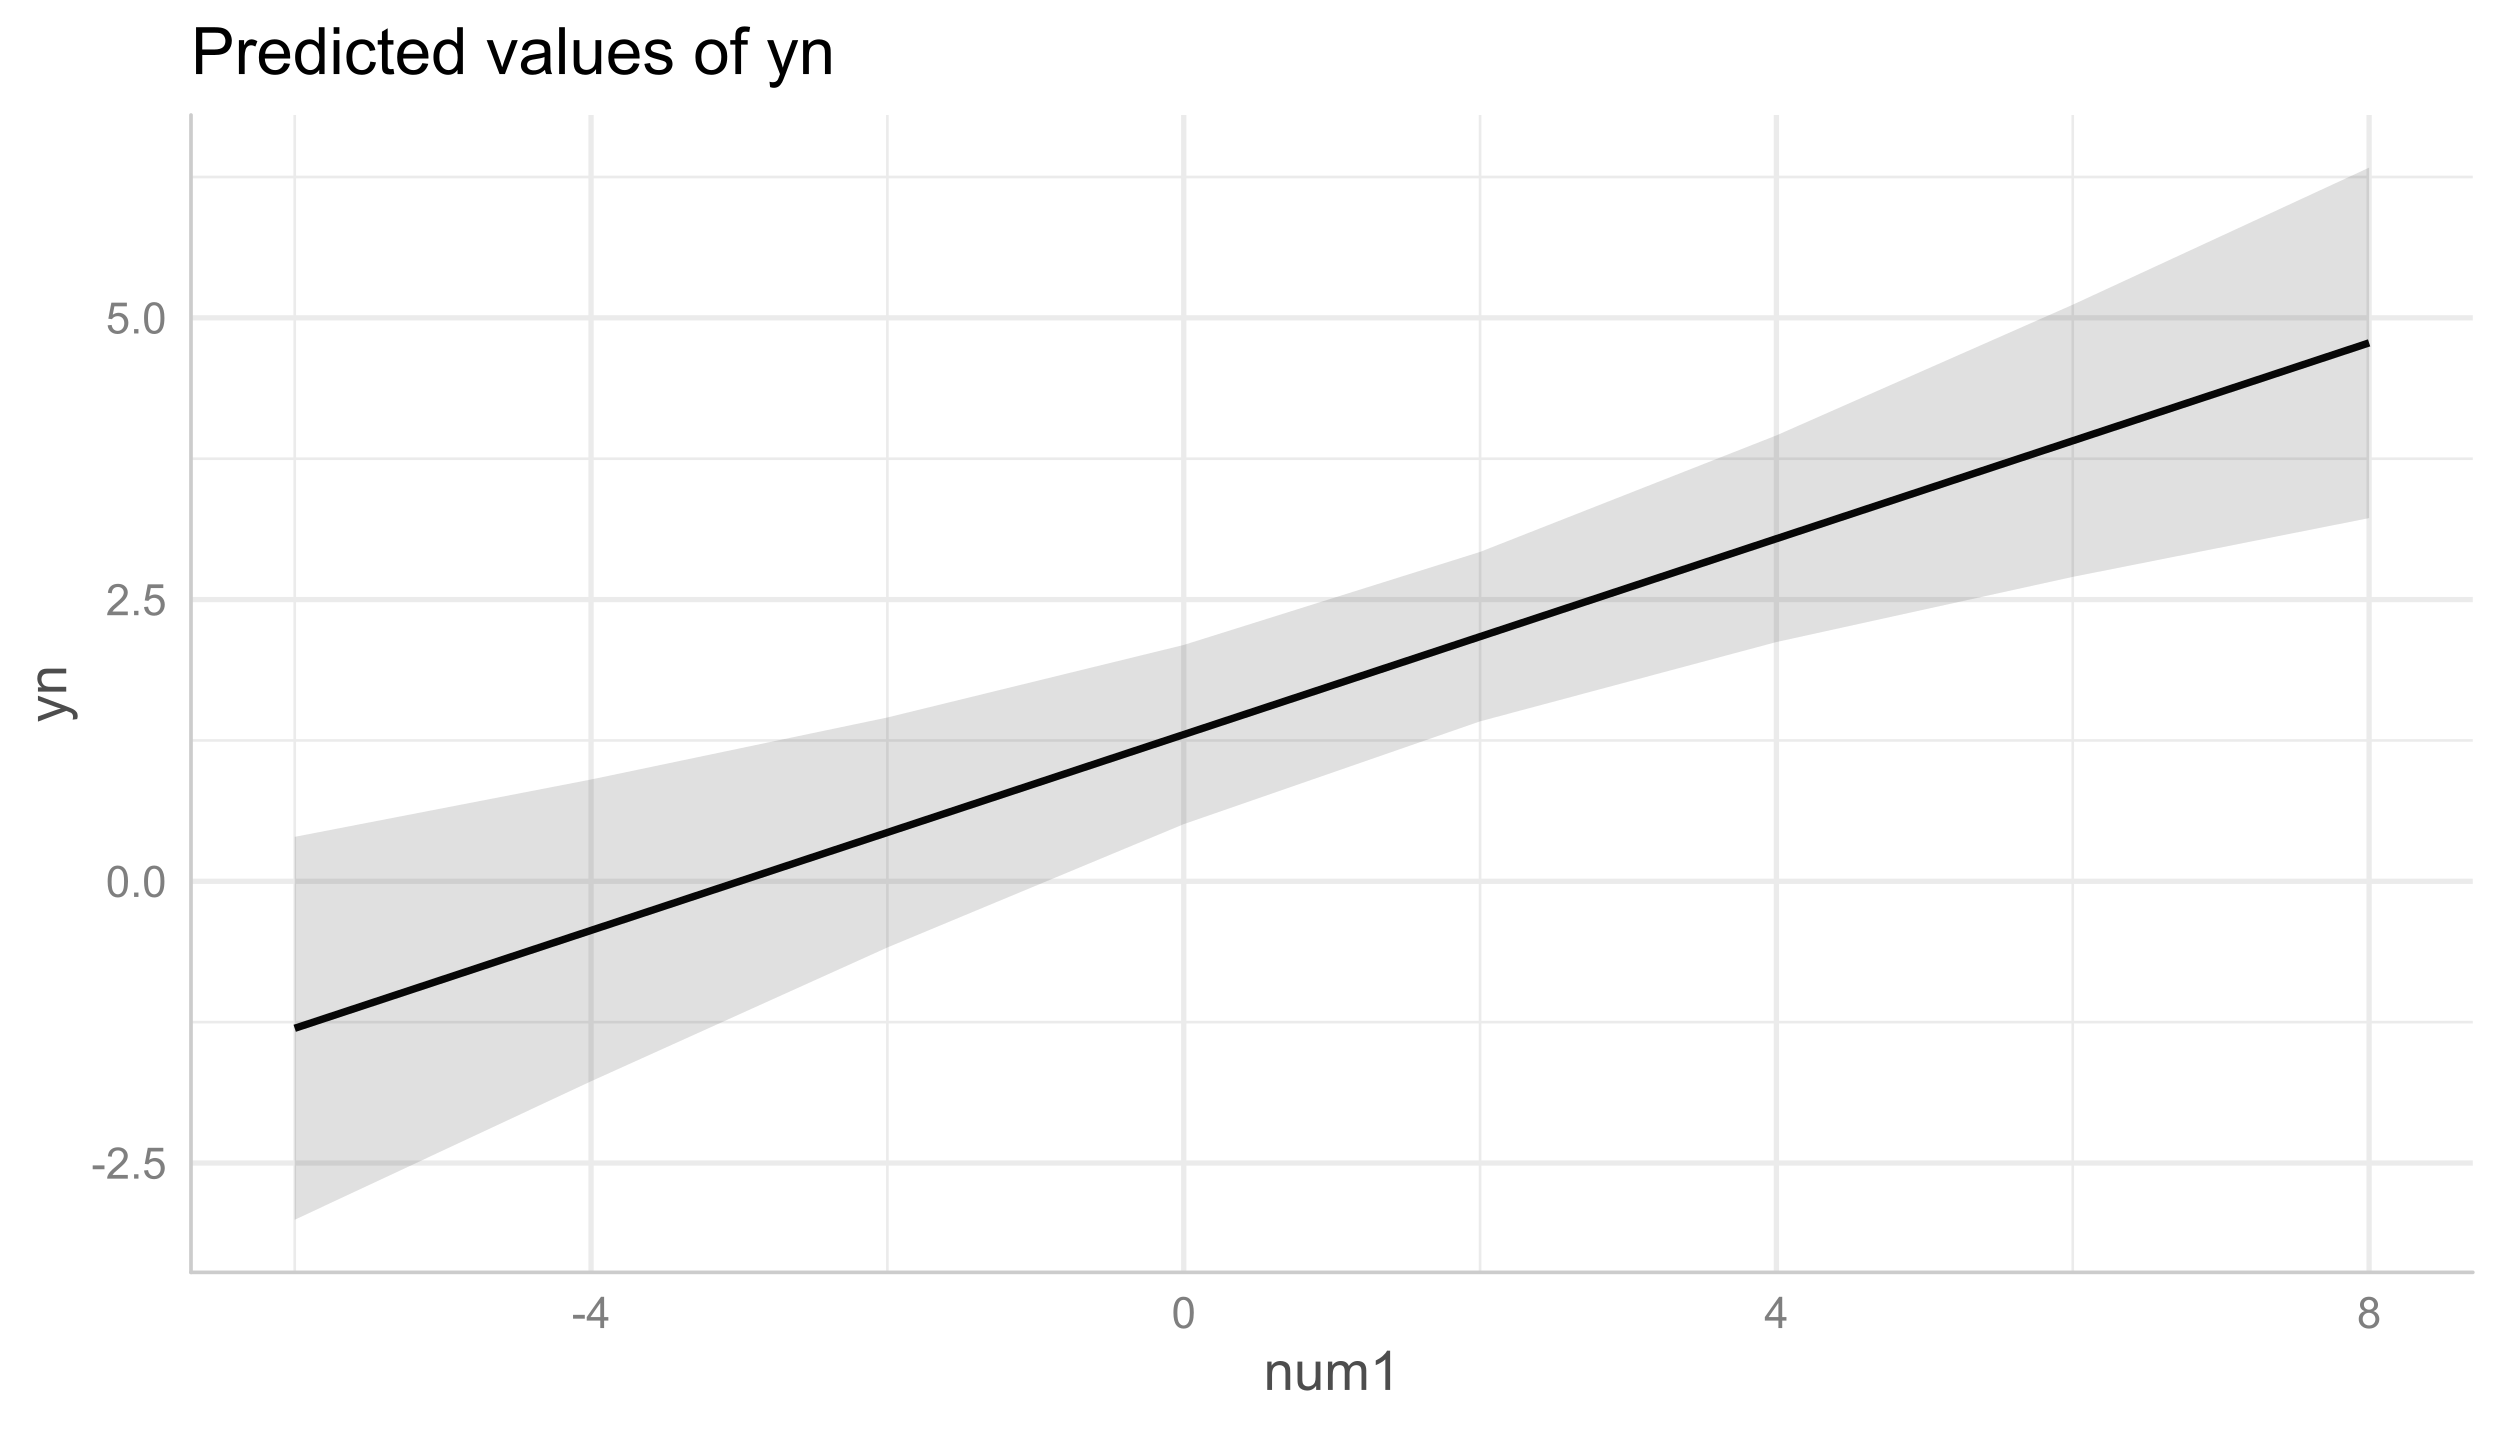
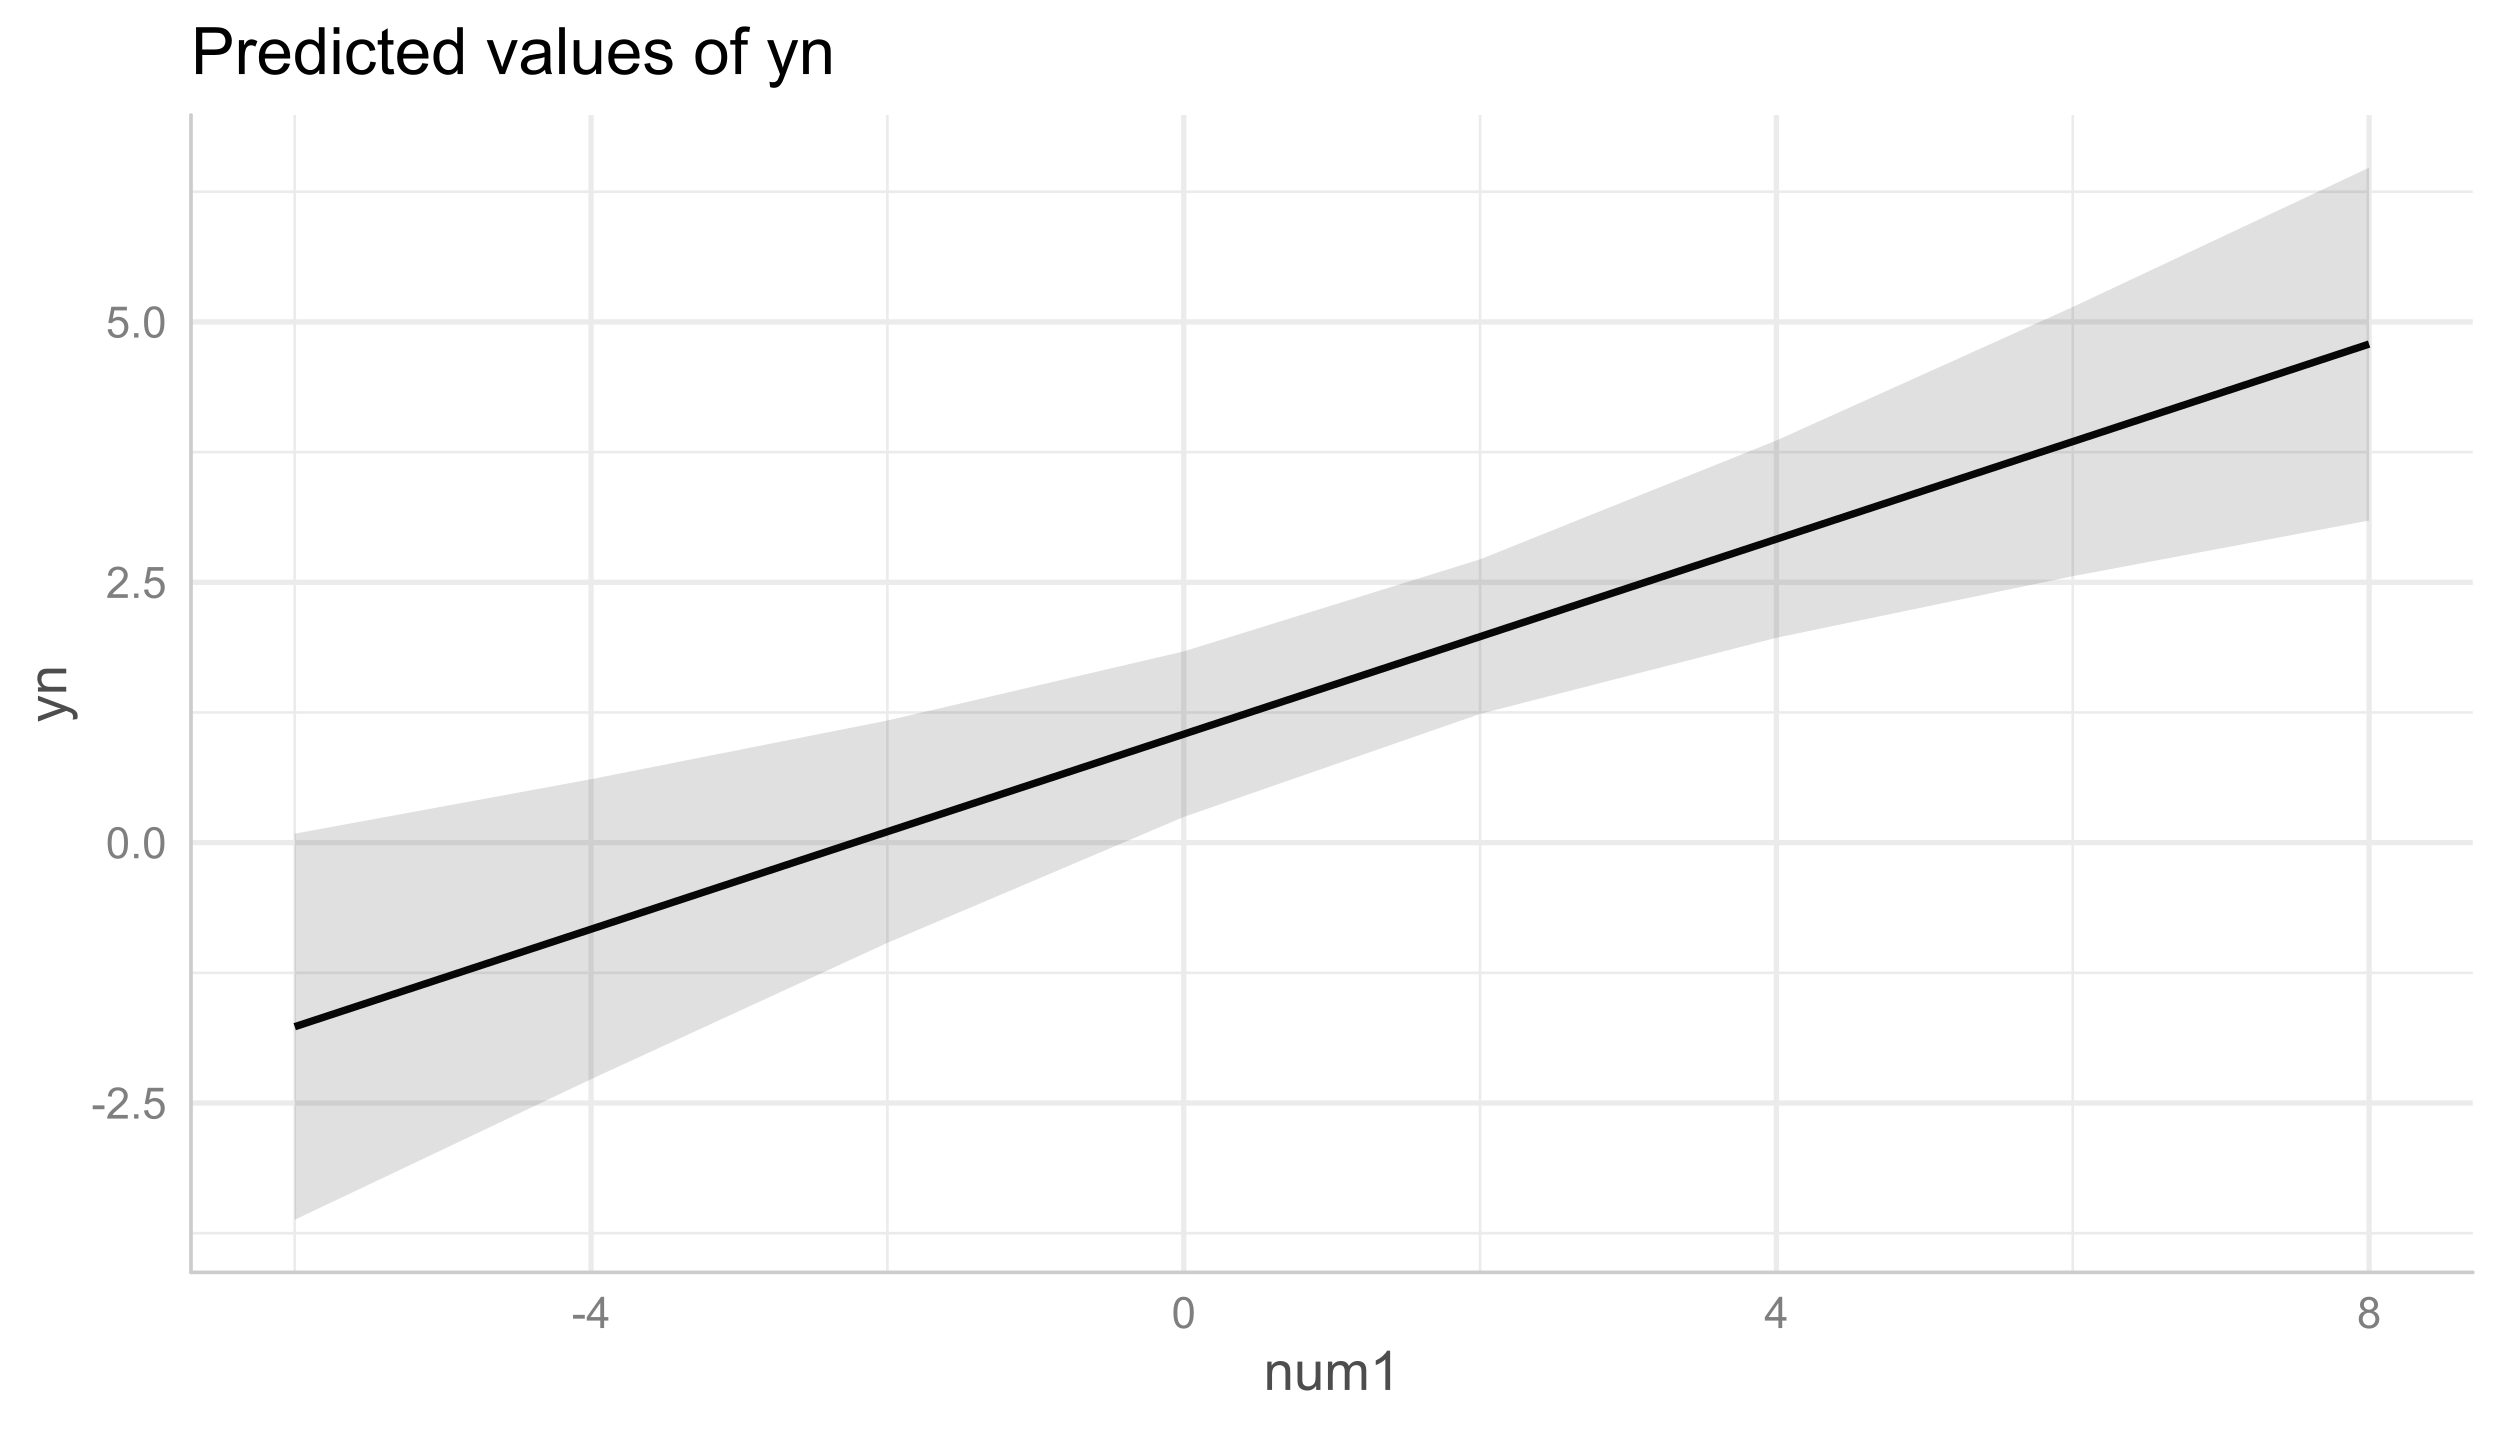
<svg xmlns="http://www.w3.org/2000/svg" xmlns:xlink="http://www.w3.org/1999/xlink" width="504pt" height="288pt" viewBox="0 0 504 288" version="1.1">
  <defs>
    <g>
      <symbol overflow="visible" id="glyph0-0">
        <path style="stroke:none;" d="M 1.102 0 L 1.102 -5.5 L 5.5 -5.5 L 5.5 0 Z M 1.238 -0.137 L 5.363 -0.137 L 5.363 -5.363 L 1.238 -5.363 Z M 1.238 -0.137 " />
      </symbol>
      <symbol overflow="visible" id="glyph0-1">
        <path style="stroke:none;" d="M 0.281 -1.891 L 0.281 -2.668 L 2.656 -2.668 L 2.656 -1.891 Z M 0.281 -1.891 " />
      </symbol>
      <symbol overflow="visible" id="glyph0-2">
        <path style="stroke:none;" d="M 4.43 -0.742 L 4.43 0 L 0.266 0 C 0.258 -0.188 0.289 -0.367 0.355 -0.539 C 0.461 -0.82 0.629 -1.098 0.863 -1.375 C 1.094 -1.648 1.434 -1.965 1.879 -2.328 C 2.562 -2.887 3.023 -3.332 3.266 -3.664 C 3.5 -3.988 3.621 -4.301 3.625 -4.594 C 3.621 -4.898 3.512 -5.156 3.297 -5.367 C 3.074 -5.578 2.789 -5.684 2.441 -5.684 C 2.066 -5.684 1.77 -5.57 1.547 -5.348 C 1.32 -5.125 1.207 -4.816 1.207 -4.422 L 0.414 -4.504 C 0.465 -5.094 0.668 -5.543 1.027 -5.855 C 1.379 -6.164 1.855 -6.32 2.457 -6.324 C 3.059 -6.32 3.539 -6.152 3.891 -5.82 C 4.242 -5.484 4.418 -5.07 4.422 -4.578 C 4.418 -4.32 4.367 -4.074 4.266 -3.832 C 4.164 -3.59 3.992 -3.332 3.754 -3.062 C 3.512 -2.793 3.113 -2.426 2.562 -1.957 C 2.094 -1.566 1.797 -1.301 1.664 -1.16 C 1.531 -1.02 1.422 -0.879 1.34 -0.742 Z M 4.43 -0.742 " />
      </symbol>
      <symbol overflow="visible" id="glyph0-3">
        <path style="stroke:none;" d="M 0.801 0 L 0.801 -0.883 L 1.68 -0.883 L 1.68 0 Z M 0.801 0 " />
      </symbol>
      <symbol overflow="visible" id="glyph0-4">
        <path style="stroke:none;" d="M 0.367 -1.648 L 1.176 -1.719 C 1.234 -1.32 1.375 -1.023 1.594 -0.824 C 1.812 -0.625 2.078 -0.527 2.391 -0.527 C 2.762 -0.527 3.074 -0.668 3.336 -0.949 C 3.59 -1.23 3.719 -1.602 3.723 -2.066 C 3.719 -2.504 3.594 -2.852 3.348 -3.109 C 3.098 -3.363 2.773 -3.492 2.375 -3.492 C 2.125 -3.492 1.902 -3.434 1.703 -3.32 C 1.5 -3.207 1.344 -3.062 1.23 -2.883 L 0.504 -2.977 L 1.113 -6.215 L 4.246 -6.215 L 4.246 -5.473 L 1.73 -5.473 L 1.391 -3.781 C 1.766 -4.039 2.164 -4.172 2.582 -4.176 C 3.129 -4.172 3.594 -3.98 3.973 -3.605 C 4.352 -3.223 4.539 -2.734 4.543 -2.137 C 4.539 -1.562 4.375 -1.07 4.043 -0.656 C 3.637 -0.148 3.086 0.105 2.391 0.109 C 1.816 0.105 1.348 -0.051 0.984 -0.371 C 0.621 -0.691 0.414 -1.117 0.367 -1.648 Z M 0.367 -1.648 " />
      </symbol>
      <symbol overflow="visible" id="glyph0-5">
        <path style="stroke:none;" d="M 0.367 -3.105 C 0.363 -3.848 0.438 -4.445 0.594 -4.902 C 0.742 -5.355 0.973 -5.707 1.277 -5.953 C 1.578 -6.199 1.957 -6.32 2.418 -6.324 C 2.754 -6.32 3.051 -6.254 3.309 -6.121 C 3.562 -5.984 3.773 -5.789 3.938 -5.531 C 4.102 -5.273 4.23 -4.961 4.328 -4.594 C 4.422 -4.227 4.469 -3.73 4.473 -3.105 C 4.469 -2.367 4.395 -1.77 4.242 -1.316 C 4.09 -0.859 3.863 -0.508 3.562 -0.262 C 3.258 -0.016 2.875 0.105 2.418 0.109 C 1.809 0.105 1.332 -0.109 0.988 -0.547 C 0.57 -1.066 0.363 -1.922 0.367 -3.105 Z M 1.16 -3.105 C 1.16 -2.07 1.281 -1.379 1.523 -1.039 C 1.766 -0.695 2.062 -0.527 2.418 -0.527 C 2.773 -0.527 3.074 -0.699 3.316 -1.043 C 3.559 -1.387 3.68 -2.074 3.68 -3.105 C 3.68 -4.145 3.559 -4.832 3.316 -5.172 C 3.074 -5.512 2.77 -5.684 2.41 -5.684 C 2.051 -5.684 1.77 -5.531 1.559 -5.234 C 1.293 -4.844 1.16 -4.137 1.16 -3.105 Z M 1.16 -3.105 " />
      </symbol>
      <symbol overflow="visible" id="glyph0-6">
        <path style="stroke:none;" d="M 2.844 0 L 2.844 -1.508 L 0.113 -1.508 L 0.113 -2.219 L 2.988 -6.301 L 3.617 -6.301 L 3.617 -2.219 L 4.469 -2.219 L 4.469 -1.508 L 3.617 -1.508 L 3.617 0 Z M 2.844 -2.219 L 2.844 -5.059 L 0.871 -2.219 Z M 2.844 -2.219 " />
      </symbol>
      <symbol overflow="visible" id="glyph0-7">
        <path style="stroke:none;" d="M 1.555 -3.418 C 1.23 -3.531 0.992 -3.699 0.84 -3.918 C 0.684 -4.133 0.609 -4.395 0.609 -4.699 C 0.609 -5.156 0.773 -5.539 1.102 -5.855 C 1.43 -6.164 1.867 -6.32 2.418 -6.324 C 2.969 -6.32 3.41 -6.16 3.746 -5.844 C 4.078 -5.523 4.246 -5.137 4.25 -4.68 C 4.246 -4.387 4.172 -4.133 4.02 -3.918 C 3.863 -3.699 3.629 -3.531 3.32 -3.418 C 3.707 -3.285 4 -3.082 4.203 -2.805 C 4.402 -2.52 4.504 -2.184 4.508 -1.801 C 4.504 -1.258 4.312 -0.805 3.934 -0.441 C 3.551 -0.074 3.051 0.105 2.434 0.109 C 1.809 0.105 1.309 -0.074 0.926 -0.441 C 0.543 -0.809 0.352 -1.27 0.355 -1.82 C 0.352 -2.23 0.457 -2.574 0.668 -2.852 C 0.875 -3.125 1.168 -3.312 1.555 -3.418 Z M 1.402 -4.727 C 1.398 -4.426 1.496 -4.184 1.688 -3.996 C 1.879 -3.805 2.129 -3.707 2.438 -3.711 C 2.734 -3.707 2.977 -3.801 3.168 -3.992 C 3.355 -4.176 3.449 -4.406 3.453 -4.684 C 3.449 -4.965 3.352 -5.203 3.16 -5.398 C 2.961 -5.586 2.719 -5.684 2.43 -5.688 C 2.129 -5.684 1.883 -5.59 1.691 -5.402 C 1.496 -5.215 1.398 -4.988 1.402 -4.727 Z M 1.152 -1.816 C 1.148 -1.598 1.199 -1.383 1.309 -1.176 C 1.41 -0.969 1.566 -0.809 1.773 -0.695 C 1.98 -0.582 2.203 -0.527 2.441 -0.527 C 2.809 -0.527 3.113 -0.645 3.355 -0.883 C 3.594 -1.121 3.715 -1.426 3.719 -1.793 C 3.715 -2.164 3.59 -2.469 3.344 -2.715 C 3.094 -2.957 2.785 -3.082 2.414 -3.082 C 2.051 -3.082 1.75 -2.961 1.512 -2.719 C 1.27 -2.477 1.148 -2.176 1.152 -1.816 Z M 1.152 -1.816 " />
      </symbol>
      <symbol overflow="visible" id="glyph1-0">
        <path style="stroke:none;" d="M 1.375 0 L 1.375 -6.875 L 6.875 -6.875 L 6.875 0 Z M 1.547 -0.172 L 6.703 -0.172 L 6.703 -6.703 L 1.547 -6.703 Z M 1.547 -0.172 " />
      </symbol>
      <symbol overflow="visible" id="glyph1-1">
        <path style="stroke:none;" d="M 0.727 0 L 0.727 -5.703 L 1.594 -5.703 L 1.594 -4.895 C 2.012 -5.516 2.617 -5.828 3.41 -5.832 C 3.754 -5.828 4.066 -5.766 4.355 -5.645 C 4.641 -5.52 4.859 -5.359 5.004 -5.16 C 5.145 -4.957 5.242 -4.719 5.305 -4.445 C 5.336 -4.266 5.355 -3.953 5.359 -3.508 L 5.359 0 L 4.395 0 L 4.395 -3.469 C 4.395 -3.863 4.355 -4.156 4.281 -4.352 C 4.203 -4.543 4.07 -4.699 3.879 -4.82 C 3.688 -4.934 3.461 -4.992 3.207 -4.996 C 2.793 -4.992 2.438 -4.859 2.141 -4.602 C 1.836 -4.336 1.688 -3.844 1.691 -3.117 L 1.691 0 Z M 0.727 0 " />
      </symbol>
      <symbol overflow="visible" id="glyph1-2">
        <path style="stroke:none;" d="M 4.465 0 L 4.465 -0.836 C 4.02 -0.191 3.414 0.129 2.652 0.129 C 2.312 0.129 2 0.066 1.711 -0.062 C 1.418 -0.191 1.199 -0.355 1.059 -0.551 C 0.914 -0.746 0.816 -0.984 0.762 -1.266 C 0.723 -1.453 0.703 -1.754 0.703 -2.172 L 0.703 -5.703 L 1.672 -5.703 L 1.672 -2.539 C 1.668 -2.031 1.688 -1.691 1.73 -1.52 C 1.785 -1.262 1.914 -1.062 2.113 -0.922 C 2.309 -0.773 2.555 -0.703 2.848 -0.703 C 3.137 -0.703 3.406 -0.777 3.66 -0.926 C 3.914 -1.074 4.094 -1.273 4.199 -1.531 C 4.305 -1.785 4.359 -2.16 4.359 -2.648 L 4.359 -5.703 L 5.328 -5.703 L 5.328 0 Z M 4.465 0 " />
      </symbol>
      <symbol overflow="visible" id="glyph1-3">
        <path style="stroke:none;" d="M 0.727 0 L 0.727 -5.703 L 1.59 -5.703 L 1.59 -4.902 C 1.766 -5.18 2.004 -5.406 2.305 -5.578 C 2.598 -5.746 2.938 -5.828 3.32 -5.832 C 3.738 -5.828 4.086 -5.742 4.359 -5.566 C 4.629 -5.391 4.816 -5.145 4.93 -4.836 C 5.379 -5.496 5.969 -5.828 6.691 -5.832 C 7.254 -5.828 7.688 -5.672 7.996 -5.363 C 8.297 -5.047 8.449 -4.566 8.453 -3.914 L 8.453 0 L 7.492 0 L 7.492 -3.594 C 7.488 -3.977 7.457 -4.254 7.398 -4.426 C 7.332 -4.594 7.219 -4.734 7.059 -4.84 C 6.891 -4.941 6.695 -4.992 6.477 -4.996 C 6.07 -4.992 5.738 -4.859 5.477 -4.594 C 5.211 -4.328 5.078 -3.898 5.082 -3.312 L 5.082 0 L 4.113 0 L 4.113 -3.707 C 4.113 -4.133 4.031 -4.453 3.875 -4.672 C 3.715 -4.883 3.461 -4.992 3.105 -4.996 C 2.832 -4.992 2.578 -4.922 2.348 -4.781 C 2.117 -4.637 1.949 -4.426 1.848 -4.152 C 1.738 -3.875 1.688 -3.477 1.691 -2.961 L 1.691 0 Z M 0.727 0 " />
      </symbol>
      <symbol overflow="visible" id="glyph1-4">
        <path style="stroke:none;" d="M 4.098 0 L 3.133 0 L 3.133 -6.16 C 2.895 -5.934 2.59 -5.711 2.215 -5.492 C 1.836 -5.266 1.496 -5.102 1.199 -4.996 L 1.199 -5.93 C 1.734 -6.184 2.207 -6.488 2.613 -6.852 C 3.02 -7.211 3.305 -7.562 3.477 -7.906 L 4.098 -7.906 Z M 4.098 0 " />
      </symbol>
      <symbol overflow="visible" id="glyph2-0">
        <path style="stroke:none;" d="M 0 -1.375 L -6.875 -1.375 L -6.875 -6.875 L 0 -6.875 Z M -0.172 -1.547 L -0.172 -6.703 L -6.703 -6.703 L -6.703 -1.547 Z M -0.172 -1.547 " />
      </symbol>
      <symbol overflow="visible" id="glyph2-1">
        <path style="stroke:none;" d="M 2.195 -0.684 L 1.289 -0.574 C 1.344 -0.785 1.371 -0.969 1.375 -1.129 C 1.371 -1.34 1.336 -1.512 1.266 -1.641 C 1.195 -1.77 1.094 -1.875 0.969 -1.961 C 0.867 -2.02 0.629 -2.117 0.246 -2.258 C 0.191 -2.27 0.113 -2.301 0.012 -2.344 L -5.703 -0.176 L -5.703 -1.219 L -2.402 -2.406 C -1.98 -2.559 -1.539 -2.695 -1.078 -2.82 C -1.523 -2.926 -1.957 -3.059 -2.379 -3.219 L -5.703 -4.438 L -5.703 -5.402 L 0.098 -3.234 C 0.719 -3 1.148 -2.816 1.391 -2.691 C 1.707 -2.516 1.941 -2.32 2.094 -2.098 C 2.238 -1.875 2.312 -1.609 2.316 -1.305 C 2.312 -1.117 2.273 -0.91 2.195 -0.684 Z M 2.195 -0.684 " />
      </symbol>
      <symbol overflow="visible" id="glyph2-2">
        <path style="stroke:none;" d="M 0 -0.727 L -5.703 -0.727 L -5.703 -1.594 L -4.895 -1.594 C -5.516 -2.012 -5.828 -2.617 -5.832 -3.41 C -5.828 -3.754 -5.766 -4.066 -5.645 -4.355 C -5.52 -4.641 -5.359 -4.859 -5.16 -5.004 C -4.957 -5.145 -4.719 -5.242 -4.445 -5.305 C -4.266 -5.336 -3.953 -5.355 -3.508 -5.359 L 0 -5.359 L 0 -4.395 L -3.469 -4.395 C -3.863 -4.395 -4.156 -4.355 -4.352 -4.281 C -4.543 -4.203 -4.699 -4.07 -4.82 -3.879 C -4.934 -3.688 -4.992 -3.461 -4.996 -3.207 C -4.992 -2.793 -4.859 -2.438 -4.602 -2.141 C -4.336 -1.836 -3.844 -1.688 -3.117 -1.691 L 0 -1.691 Z M 0 -0.727 " />
      </symbol>
      <symbol overflow="visible" id="glyph3-0">
        <path style="stroke:none;" d="M 1.648 0 L 1.648 -8.25 L 8.25 -8.25 L 8.25 0 Z M 1.855 -0.207 L 8.043 -0.207 L 8.043 -8.043 L 1.855 -8.043 Z M 1.855 -0.207 " />
      </symbol>
      <symbol overflow="visible" id="glyph3-1">
        <path style="stroke:none;" d="M 1.02 0 L 1.02 -9.449 L 4.582 -9.449 C 5.207 -9.445 5.684 -9.414 6.02 -9.359 C 6.48 -9.277 6.871 -9.129 7.184 -8.914 C 7.496 -8.695 7.746 -8.395 7.941 -8.004 C 8.129 -7.613 8.227 -7.184 8.23 -6.715 C 8.227 -5.91 7.969 -5.23 7.461 -4.676 C 6.945 -4.117 6.023 -3.836 4.691 -3.84 L 2.27 -3.84 L 2.27 0 Z M 2.27 -4.957 L 4.711 -4.957 C 5.516 -4.957 6.086 -5.105 6.43 -5.406 C 6.766 -5.707 6.938 -6.129 6.941 -6.676 C 6.938 -7.066 6.836 -7.406 6.641 -7.691 C 6.438 -7.969 6.176 -8.156 5.852 -8.25 C 5.637 -8.305 5.25 -8.332 4.688 -8.332 L 2.27 -8.332 Z M 2.27 -4.957 " />
      </symbol>
      <symbol overflow="visible" id="glyph3-2">
        <path style="stroke:none;" d="M 0.855 0 L 0.855 -6.844 L 1.902 -6.844 L 1.902 -5.809 C 2.164 -6.289 2.41 -6.609 2.637 -6.766 C 2.863 -6.918 3.109 -6.996 3.383 -7 C 3.77 -6.996 4.168 -6.871 4.578 -6.625 L 4.176 -5.551 C 3.891 -5.715 3.605 -5.801 3.324 -5.801 C 3.066 -5.801 2.84 -5.723 2.641 -5.57 C 2.438 -5.418 2.293 -5.207 2.211 -4.938 C 2.078 -4.523 2.016 -4.07 2.016 -3.582 L 2.016 0 Z M 0.855 0 " />
      </symbol>
      <symbol overflow="visible" id="glyph3-3">
        <path style="stroke:none;" d="M 5.555 -2.203 L 6.754 -2.055 C 6.562 -1.352 6.211 -0.809 5.703 -0.422 C 5.188 -0.039 4.535 0.152 3.746 0.156 C 2.738 0.152 1.945 -0.152 1.363 -0.77 C 0.773 -1.383 0.48 -2.25 0.484 -3.363 C 0.48 -4.516 0.777 -5.41 1.371 -6.047 C 1.965 -6.68 2.734 -6.996 3.68 -7 C 4.594 -6.996 5.34 -6.684 5.922 -6.062 C 6.5 -5.438 6.789 -4.562 6.793 -3.434 C 6.789 -3.363 6.789 -3.258 6.785 -3.125 L 1.684 -3.125 C 1.723 -2.371 1.938 -1.797 2.32 -1.398 C 2.703 -0.996 3.18 -0.797 3.75 -0.801 C 4.176 -0.797 4.539 -0.906 4.84 -1.133 C 5.141 -1.352 5.379 -1.711 5.555 -2.203 Z M 1.746 -4.078 L 5.57 -4.078 C 5.516 -4.656 5.367 -5.086 5.129 -5.375 C 4.758 -5.82 4.281 -6.047 3.691 -6.047 C 3.16 -6.047 2.711 -5.867 2.348 -5.512 C 1.984 -5.152 1.785 -4.676 1.746 -4.078 Z M 1.746 -4.078 " />
      </symbol>
      <symbol overflow="visible" id="glyph3-4">
        <path style="stroke:none;" d="M 5.312 0 L 5.312 -0.863 C 4.875 -0.184 4.238 0.152 3.398 0.156 C 2.852 0.152 2.348 0.004 1.891 -0.293 C 1.434 -0.594 1.078 -1.012 0.828 -1.555 C 0.574 -2.094 0.449 -2.715 0.453 -3.414 C 0.449 -4.098 0.562 -4.719 0.793 -5.273 C 1.016 -5.828 1.359 -6.254 1.816 -6.555 C 2.27 -6.848 2.777 -6.996 3.344 -7 C 3.754 -6.996 4.121 -6.91 4.445 -6.738 C 4.766 -6.562 5.027 -6.336 5.234 -6.059 L 5.234 -9.449 L 6.387 -9.449 L 6.387 0 Z M 1.645 -3.414 C 1.641 -2.535 1.824 -1.879 2.199 -1.449 C 2.566 -1.012 3.004 -0.797 3.508 -0.801 C 4.012 -0.797 4.441 -1.004 4.797 -1.422 C 5.152 -1.832 5.332 -2.465 5.332 -3.32 C 5.332 -4.254 5.148 -4.941 4.789 -5.379 C 4.422 -5.816 3.977 -6.035 3.453 -6.039 C 2.934 -6.035 2.504 -5.824 2.16 -5.406 C 1.812 -4.984 1.641 -4.32 1.645 -3.414 Z M 1.645 -3.414 " />
      </symbol>
      <symbol overflow="visible" id="glyph3-5">
        <path style="stroke:none;" d="M 0.875 -8.113 L 0.875 -9.449 L 2.035 -9.449 L 2.035 -8.113 Z M 0.875 0 L 0.875 -6.844 L 2.035 -6.844 L 2.035 0 Z M 0.875 0 " />
      </symbol>
      <symbol overflow="visible" id="glyph3-6">
        <path style="stroke:none;" d="M 5.336 -2.508 L 6.477 -2.359 C 6.348 -1.57 6.031 -0.953 5.52 -0.512 C 5.004 -0.066 4.371 0.152 3.629 0.156 C 2.688 0.152 1.934 -0.152 1.367 -0.762 C 0.797 -1.375 0.516 -2.254 0.516 -3.398 C 0.516 -4.133 0.637 -4.777 0.883 -5.336 C 1.125 -5.887 1.496 -6.301 2 -6.582 C 2.5 -6.855 3.047 -6.996 3.637 -7 C 4.375 -6.996 4.98 -6.809 5.457 -6.434 C 5.926 -6.059 6.23 -5.523 6.367 -4.836 L 5.238 -4.66 C 5.129 -5.117 4.938 -5.465 4.668 -5.699 C 4.395 -5.93 4.066 -6.047 3.68 -6.047 C 3.094 -6.047 2.617 -5.836 2.254 -5.418 C 1.887 -4.996 1.703 -4.332 1.707 -3.43 C 1.703 -2.508 1.879 -1.84 2.234 -1.426 C 2.586 -1.004 3.047 -0.797 3.617 -0.801 C 4.07 -0.797 4.453 -0.938 4.758 -1.219 C 5.062 -1.496 5.254 -1.926 5.336 -2.508 Z M 5.336 -2.508 " />
      </symbol>
      <symbol overflow="visible" id="glyph3-7">
        <path style="stroke:none;" d="M 3.402 -1.039 L 3.57 -0.012 C 3.242 0.055 2.953 0.086 2.695 0.09 C 2.273 0.086 1.945 0.023 1.715 -0.109 C 1.48 -0.238 1.316 -0.414 1.223 -0.633 C 1.125 -0.852 1.078 -1.309 1.082 -2.004 L 1.082 -5.941 L 0.23 -5.941 L 0.23 -6.844 L 1.082 -6.844 L 1.082 -8.539 L 2.238 -9.234 L 2.238 -6.844 L 3.402 -6.844 L 3.402 -5.941 L 2.238 -5.941 L 2.238 -1.941 C 2.238 -1.605 2.258 -1.395 2.297 -1.301 C 2.336 -1.207 2.402 -1.129 2.496 -1.074 C 2.59 -1.016 2.723 -0.988 2.895 -0.992 C 3.02 -0.988 3.188 -1.004 3.402 -1.039 Z M 3.402 -1.039 " />
      </symbol>
      <symbol overflow="visible" id="glyph3-8">
        <path style="stroke:none;" d="" />
      </symbol>
      <symbol overflow="visible" id="glyph3-9">
        <path style="stroke:none;" d="M 2.773 0 L 0.168 -6.844 L 1.391 -6.844 L 2.863 -2.746 C 3.02 -2.301 3.164 -1.84 3.301 -1.367 C 3.398 -1.723 3.543 -2.156 3.73 -2.668 L 5.254 -6.844 L 6.445 -6.844 L 3.855 0 Z M 2.773 0 " />
      </symbol>
      <symbol overflow="visible" id="glyph3-10">
        <path style="stroke:none;" d="M 5.336 -0.844 C 4.902 -0.477 4.488 -0.219 4.094 -0.07 C 3.695 0.078 3.27 0.152 2.816 0.156 C 2.062 0.152 1.484 -0.027 1.082 -0.395 C 0.676 -0.762 0.473 -1.234 0.477 -1.805 C 0.473 -2.141 0.551 -2.445 0.703 -2.723 C 0.855 -3 1.055 -3.223 1.305 -3.391 C 1.551 -3.555 1.828 -3.68 2.141 -3.77 C 2.363 -3.824 2.707 -3.883 3.172 -3.945 C 4.105 -4.055 4.797 -4.188 5.238 -4.344 C 5.242 -4.5 5.242 -4.602 5.246 -4.648 C 5.242 -5.117 5.133 -5.449 4.918 -5.645 C 4.617 -5.902 4.18 -6.035 3.598 -6.039 C 3.051 -6.035 2.645 -5.938 2.387 -5.75 C 2.125 -5.555 1.934 -5.219 1.812 -4.738 L 0.676 -4.891 C 0.777 -5.375 0.949 -5.766 1.184 -6.066 C 1.418 -6.363 1.758 -6.594 2.211 -6.758 C 2.656 -6.914 3.176 -6.996 3.766 -7 C 4.348 -6.996 4.82 -6.926 5.188 -6.793 C 5.547 -6.652 5.816 -6.48 5.992 -6.273 C 6.16 -6.062 6.281 -5.801 6.355 -5.484 C 6.391 -5.285 6.41 -4.926 6.414 -4.414 L 6.414 -2.867 C 6.41 -1.785 6.434 -1.105 6.488 -0.82 C 6.535 -0.535 6.633 -0.262 6.781 0 L 5.57 0 C 5.445 -0.238 5.367 -0.52 5.336 -0.844 Z M 5.238 -3.434 C 4.816 -3.262 4.184 -3.113 3.344 -2.996 C 2.863 -2.926 2.527 -2.852 2.332 -2.766 C 2.133 -2.68 1.98 -2.551 1.875 -2.387 C 1.766 -2.219 1.711 -2.035 1.715 -1.836 C 1.711 -1.523 1.828 -1.266 2.066 -1.062 C 2.297 -0.852 2.641 -0.75 3.094 -0.754 C 3.539 -0.75 3.934 -0.848 4.285 -1.047 C 4.629 -1.238 4.887 -1.508 5.055 -1.852 C 5.176 -2.109 5.238 -2.496 5.238 -3.012 Z M 5.238 -3.434 " />
      </symbol>
      <symbol overflow="visible" id="glyph3-11">
        <path style="stroke:none;" d="M 0.844 0 L 0.844 -9.449 L 2.004 -9.449 L 2.004 0 Z M 0.844 0 " />
      </symbol>
      <symbol overflow="visible" id="glyph3-12">
        <path style="stroke:none;" d="M 5.355 0 L 5.355 -1.004 C 4.824 -0.23 4.098 0.152 3.184 0.156 C 2.777 0.152 2.402 0.078 2.051 -0.074 C 1.699 -0.227 1.438 -0.422 1.273 -0.66 C 1.102 -0.891 0.984 -1.176 0.914 -1.52 C 0.867 -1.746 0.844 -2.109 0.844 -2.605 L 0.844 -6.844 L 2.004 -6.844 L 2.004 -3.047 C 2.004 -2.441 2.027 -2.031 2.074 -1.824 C 2.145 -1.516 2.297 -1.277 2.539 -1.105 C 2.773 -0.93 3.066 -0.844 3.414 -0.844 C 3.762 -0.844 4.09 -0.93 4.395 -1.109 C 4.699 -1.285 4.914 -1.531 5.043 -1.84 C 5.168 -2.145 5.23 -2.59 5.234 -3.176 L 5.234 -6.844 L 6.395 -6.844 L 6.395 0 Z M 5.355 0 " />
      </symbol>
      <symbol overflow="visible" id="glyph3-13">
        <path style="stroke:none;" d="M 0.406 -2.043 L 1.555 -2.223 C 1.613 -1.762 1.793 -1.41 2.09 -1.168 C 2.383 -0.918 2.793 -0.797 3.324 -0.801 C 3.855 -0.797 4.254 -0.906 4.512 -1.125 C 4.77 -1.34 4.898 -1.594 4.898 -1.887 C 4.898 -2.148 4.785 -2.355 4.559 -2.508 C 4.398 -2.609 4 -2.738 3.371 -2.898 C 2.516 -3.113 1.926 -3.301 1.602 -3.457 C 1.27 -3.613 1.02 -3.828 0.852 -4.105 C 0.68 -4.383 0.598 -4.691 0.598 -5.027 C 0.598 -5.332 0.668 -5.613 0.809 -5.875 C 0.949 -6.133 1.137 -6.348 1.379 -6.523 C 1.555 -6.652 1.801 -6.766 2.117 -6.859 C 2.426 -6.949 2.762 -6.996 3.121 -7 C 3.656 -6.996 4.129 -6.918 4.535 -6.766 C 4.941 -6.609 5.238 -6.398 5.434 -6.137 C 5.621 -5.871 5.754 -5.52 5.832 -5.078 L 4.699 -4.926 C 4.645 -5.273 4.492 -5.547 4.25 -5.75 C 4 -5.945 3.652 -6.047 3.203 -6.047 C 2.668 -6.047 2.289 -5.957 2.062 -5.781 C 1.836 -5.602 1.723 -5.395 1.723 -5.164 C 1.723 -5.008 1.77 -4.875 1.863 -4.758 C 1.957 -4.633 2.105 -4.527 2.309 -4.445 C 2.422 -4.402 2.762 -4.305 3.332 -4.152 C 4.148 -3.93 4.719 -3.75 5.047 -3.609 C 5.367 -3.469 5.625 -3.266 5.812 -3.004 C 5.996 -2.734 6.086 -2.402 6.09 -2.012 C 6.086 -1.621 5.973 -1.258 5.75 -0.918 C 5.523 -0.574 5.199 -0.309 4.773 -0.125 C 4.348 0.062 3.867 0.152 3.332 0.156 C 2.441 0.152 1.762 -0.031 1.297 -0.398 C 0.828 -0.766 0.531 -1.312 0.406 -2.043 Z M 0.406 -2.043 " />
      </symbol>
      <symbol overflow="visible" id="glyph3-14">
        <path style="stroke:none;" d="M 0.438 -3.422 C 0.434 -4.688 0.785 -5.625 1.496 -6.238 C 2.082 -6.742 2.801 -6.996 3.648 -7 C 4.586 -6.996 5.355 -6.688 5.953 -6.074 C 6.551 -5.453 6.848 -4.602 6.852 -3.52 C 6.848 -2.637 6.715 -1.945 6.453 -1.441 C 6.188 -0.934 5.805 -0.539 5.301 -0.262 C 4.793 0.016 4.242 0.152 3.648 0.156 C 2.688 0.152 1.914 -0.152 1.324 -0.766 C 0.73 -1.379 0.434 -2.266 0.438 -3.422 Z M 1.629 -3.422 C 1.629 -2.547 1.82 -1.891 2.203 -1.453 C 2.586 -1.016 3.066 -0.797 3.648 -0.801 C 4.223 -0.797 4.703 -1.016 5.086 -1.457 C 5.469 -1.891 5.66 -2.559 5.66 -3.461 C 5.66 -4.305 5.465 -4.945 5.082 -5.383 C 4.691 -5.816 4.215 -6.035 3.648 -6.039 C 3.066 -6.035 2.586 -5.816 2.203 -5.387 C 1.82 -4.949 1.629 -4.297 1.629 -3.422 Z M 1.629 -3.422 " />
      </symbol>
      <symbol overflow="visible" id="glyph3-15">
        <path style="stroke:none;" d="M 1.148 0 L 1.148 -5.941 L 0.121 -5.941 L 0.121 -6.844 L 1.148 -6.844 L 1.148 -7.574 C 1.148 -8.031 1.188 -8.371 1.27 -8.598 C 1.379 -8.895 1.574 -9.141 1.859 -9.328 C 2.137 -9.516 2.531 -9.609 3.043 -9.609 C 3.363 -9.609 3.727 -9.57 4.125 -9.492 L 3.949 -8.48 C 3.707 -8.52 3.48 -8.543 3.27 -8.547 C 2.914 -8.543 2.664 -8.469 2.52 -8.32 C 2.371 -8.168 2.297 -7.887 2.301 -7.477 L 2.301 -6.844 L 3.637 -6.844 L 3.637 -5.941 L 2.301 -5.941 L 2.301 0 Z M 1.148 0 " />
      </symbol>
      <symbol overflow="visible" id="glyph3-16">
        <path style="stroke:none;" d="M 0.82 2.637 L 0.691 1.547 C 0.941 1.613 1.16 1.645 1.352 1.648 C 1.609 1.645 1.816 1.602 1.973 1.52 C 2.125 1.43 2.25 1.312 2.352 1.16 C 2.422 1.043 2.543 0.754 2.707 0.297 C 2.727 0.23 2.758 0.137 2.809 0.012 L 0.211 -6.844 L 1.465 -6.844 L 2.887 -2.883 C 3.07 -2.375 3.234 -1.844 3.383 -1.297 C 3.512 -1.824 3.672 -2.344 3.859 -2.855 L 5.324 -6.844 L 6.484 -6.844 L 3.879 0.117 C 3.598 0.867 3.379 1.383 3.23 1.668 C 3.02 2.047 2.785 2.328 2.52 2.508 C 2.254 2.688 1.934 2.777 1.566 2.777 C 1.34 2.777 1.094 2.73 0.82 2.637 Z M 0.82 2.637 " />
      </symbol>
      <symbol overflow="visible" id="glyph3-17">
        <path style="stroke:none;" d="M 0.871 0 L 0.871 -6.844 L 1.914 -6.844 L 1.914 -5.871 C 2.414 -6.621 3.141 -6.996 4.094 -7 C 4.504 -6.996 4.883 -6.922 5.23 -6.777 C 5.574 -6.625 5.832 -6.43 6.008 -6.191 C 6.176 -5.949 6.297 -5.664 6.367 -5.336 C 6.41 -5.121 6.434 -4.746 6.434 -4.207 L 6.434 0 L 5.273 0 L 5.273 -4.164 C 5.273 -4.633 5.227 -4.984 5.137 -5.223 C 5.043 -5.453 4.883 -5.641 4.656 -5.781 C 4.426 -5.918 4.156 -5.988 3.848 -5.992 C 3.352 -5.988 2.926 -5.832 2.566 -5.523 C 2.207 -5.207 2.027 -4.613 2.031 -3.738 L 2.031 0 Z M 0.871 0 " />
      </symbol>
    </g>
    <clipPath id="clip1">
-       <path d="M 38.504 205 L 498.52 205 L 498.52 207 L 38.504 207 Z M 38.504 205 " />
+       <path d="M 38.504 248 L 498.52 248 L 498.52 249 L 38.504 249 Z M 38.504 248 " />
    </clipPath>
    <clipPath id="clip2">
-       <path d="M 38.504 149 L 498.52 149 L 498.52 150 L 38.504 150 Z M 38.504 149 " />
+       <path d="M 38.504 195 L 498.52 195 L 498.52 197 L 38.504 197 Z M 38.504 195 " />
    </clipPath>
    <clipPath id="clip3">
-       <path d="M 38.504 92 L 498.52 92 L 498.52 93 L 38.504 93 Z M 38.504 92 " />
+       <path d="M 38.504 143 L 498.52 143 L 498.52 144 L 38.504 144 Z M 38.504 143 " />
    </clipPath>
    <clipPath id="clip4">
-       <path d="M 38.504 35 L 498.52 35 L 498.52 36 L 38.504 36 Z M 38.504 35 " />
+       <path d="M 38.504 90 L 498.52 90 L 498.52 92 L 38.504 92 Z M 38.504 90 " />
    </clipPath>
    <clipPath id="clip5">
+       <path d="M 38.504 38 L 498.52 38 L 498.52 39 L 38.504 39 Z M 38.504 38 " />
+     </clipPath>
+     <clipPath id="clip6">
      <path d="M 59 23.188 L 60 23.188 L 60 256.512 L 59 256.512 Z M 59 23.188 " />
    </clipPath>
-     <clipPath id="clip6">
+     <clipPath id="clip7">
      <path d="M 178 23.188 L 180 23.188 L 180 256.512 L 178 256.512 Z M 178 23.188 " />
    </clipPath>
-     <clipPath id="clip7">
+     <clipPath id="clip8">
      <path d="M 298 23.188 L 299 23.188 L 299 256.512 L 298 256.512 Z M 298 23.188 " />
    </clipPath>
-     <clipPath id="clip8">
+     <clipPath id="clip9">
      <path d="M 417 23.188 L 419 23.188 L 419 256.512 L 417 256.512 Z M 417 23.188 " />
    </clipPath>
-     <clipPath id="clip9">
-       <path d="M 38.504 233 L 498.52 233 L 498.52 235 L 38.504 235 Z M 38.504 233 " />
-     </clipPath>
    <clipPath id="clip10">
-       <path d="M 38.504 177 L 498.52 177 L 498.52 179 L 38.504 179 Z M 38.504 177 " />
+       <path d="M 38.504 221 L 498.52 221 L 498.52 223 L 38.504 223 Z M 38.504 221 " />
    </clipPath>
    <clipPath id="clip11">
-       <path d="M 38.504 120 L 498.52 120 L 498.52 122 L 38.504 122 Z M 38.504 120 " />
+       <path d="M 38.504 169 L 498.52 169 L 498.52 171 L 38.504 171 Z M 38.504 169 " />
    </clipPath>
    <clipPath id="clip12">
-       <path d="M 38.504 63 L 498.52 63 L 498.52 65 L 38.504 65 Z M 38.504 63 " />
+       <path d="M 38.504 116 L 498.52 116 L 498.52 118 L 38.504 118 Z M 38.504 116 " />
    </clipPath>
    <clipPath id="clip13">
+       <path d="M 38.504 64 L 498.52 64 L 498.52 66 L 38.504 66 Z M 38.504 64 " />
+     </clipPath>
+     <clipPath id="clip14">
      <path d="M 118 23.188 L 120 23.188 L 120 256.512 L 118 256.512 Z M 118 23.188 " />
    </clipPath>
-     <clipPath id="clip14">
+     <clipPath id="clip15">
      <path d="M 238 23.188 L 240 23.188 L 240 256.512 L 238 256.512 Z M 238 23.188 " />
    </clipPath>
-     <clipPath id="clip15">
+     <clipPath id="clip16">
      <path d="M 357 23.188 L 359 23.188 L 359 256.512 L 357 256.512 Z M 357 23.188 " />
    </clipPath>
-     <clipPath id="clip16">
+     <clipPath id="clip17">
      <path d="M 477 23.188 L 479 23.188 L 479 256.512 L 477 256.512 Z M 477 23.188 " />
    </clipPath>
  </defs>
-   <g id="surface134">
+   <g id="surface34">
    <rect x="0" y="0" width="504" height="288" style="fill:rgb(100%,100%,100%);fill-opacity:1;stroke:none;" />
    <g clip-path="url(#clip1)" clip-rule="nonzero">
-       <path style="fill:none;stroke-width:0.533;stroke-linecap:butt;stroke-linejoin:round;stroke:rgb(92.157%,92.157%,92.157%);stroke-opacity:1;stroke-miterlimit:10;" d="M 38.504 206.066 L 498.52 206.066 " />
+       <path style="fill:none;stroke-width:0.533;stroke-linecap:butt;stroke-linejoin:round;stroke:rgb(92.157%,92.157%,92.157%);stroke-opacity:1;stroke-miterlimit:10;" d="M 38.504 248.609 L 498.52 248.609 " />
    </g>
    <g clip-path="url(#clip2)" clip-rule="nonzero">
-       <path style="fill:none;stroke-width:0.533;stroke-linecap:butt;stroke-linejoin:round;stroke:rgb(92.157%,92.157%,92.157%);stroke-opacity:1;stroke-miterlimit:10;" d="M 38.504 149.27 L 498.52 149.27 " />
+       <path style="fill:none;stroke-width:0.533;stroke-linecap:butt;stroke-linejoin:round;stroke:rgb(92.157%,92.157%,92.157%);stroke-opacity:1;stroke-miterlimit:10;" d="M 38.504 196.121 L 498.52 196.121 " />
    </g>
    <g clip-path="url(#clip3)" clip-rule="nonzero">
-       <path style="fill:none;stroke-width:0.533;stroke-linecap:butt;stroke-linejoin:round;stroke:rgb(92.157%,92.157%,92.157%);stroke-opacity:1;stroke-miterlimit:10;" d="M 38.504 92.477 L 498.52 92.477 " />
+       <path style="fill:none;stroke-width:0.533;stroke-linecap:butt;stroke-linejoin:round;stroke:rgb(92.157%,92.157%,92.157%);stroke-opacity:1;stroke-miterlimit:10;" d="M 38.504 143.629 L 498.52 143.629 " />
    </g>
    <g clip-path="url(#clip4)" clip-rule="nonzero">
-       <path style="fill:none;stroke-width:0.533;stroke-linecap:butt;stroke-linejoin:round;stroke:rgb(92.157%,92.157%,92.157%);stroke-opacity:1;stroke-miterlimit:10;" d="M 38.504 35.68 L 498.52 35.68 " />
+       <path style="fill:none;stroke-width:0.533;stroke-linecap:butt;stroke-linejoin:round;stroke:rgb(92.157%,92.157%,92.157%);stroke-opacity:1;stroke-miterlimit:10;" d="M 38.504 91.141 L 498.52 91.141 " />
    </g>
    <g clip-path="url(#clip5)" clip-rule="nonzero">
+       <path style="fill:none;stroke-width:0.533;stroke-linecap:butt;stroke-linejoin:round;stroke:rgb(92.157%,92.157%,92.157%);stroke-opacity:1;stroke-miterlimit:10;" d="M 38.504 38.652 L 498.52 38.652 " />
+     </g>
+     <g clip-path="url(#clip6)" clip-rule="nonzero">
      <path style="fill:none;stroke-width:0.533;stroke-linecap:butt;stroke-linejoin:round;stroke:rgb(92.157%,92.157%,92.157%);stroke-opacity:1;stroke-miterlimit:10;" d="M 59.414 256.508 L 59.414 23.188 " />
    </g>
-     <g clip-path="url(#clip6)" clip-rule="nonzero">
+     <g clip-path="url(#clip7)" clip-rule="nonzero">
      <path style="fill:none;stroke-width:0.533;stroke-linecap:butt;stroke-linejoin:round;stroke:rgb(92.157%,92.157%,92.157%);stroke-opacity:1;stroke-miterlimit:10;" d="M 178.898 256.508 L 178.898 23.188 " />
    </g>
-     <g clip-path="url(#clip7)" clip-rule="nonzero">
+     <g clip-path="url(#clip8)" clip-rule="nonzero">
      <path style="fill:none;stroke-width:0.533;stroke-linecap:butt;stroke-linejoin:round;stroke:rgb(92.157%,92.157%,92.157%);stroke-opacity:1;stroke-miterlimit:10;" d="M 298.383 256.508 L 298.383 23.188 " />
    </g>
-     <g clip-path="url(#clip8)" clip-rule="nonzero">
+     <g clip-path="url(#clip9)" clip-rule="nonzero">
      <path style="fill:none;stroke-width:0.533;stroke-linecap:butt;stroke-linejoin:round;stroke:rgb(92.157%,92.157%,92.157%);stroke-opacity:1;stroke-miterlimit:10;" d="M 417.867 256.508 L 417.867 23.188 " />
    </g>
-     <g clip-path="url(#clip9)" clip-rule="nonzero">
-       <path style="fill:none;stroke-width:1.067;stroke-linecap:butt;stroke-linejoin:round;stroke:rgb(92.157%,92.157%,92.157%);stroke-opacity:1;stroke-miterlimit:10;" d="M 38.504 234.465 L 498.52 234.465 " />
-     </g>
    <g clip-path="url(#clip10)" clip-rule="nonzero">
-       <path style="fill:none;stroke-width:1.067;stroke-linecap:butt;stroke-linejoin:round;stroke:rgb(92.157%,92.157%,92.157%);stroke-opacity:1;stroke-miterlimit:10;" d="M 38.504 177.668 L 498.52 177.668 " />
+       <path style="fill:none;stroke-width:1.067;stroke-linecap:butt;stroke-linejoin:round;stroke:rgb(92.157%,92.157%,92.157%);stroke-opacity:1;stroke-miterlimit:10;" d="M 38.504 222.363 L 498.52 222.363 " />
    </g>
    <g clip-path="url(#clip11)" clip-rule="nonzero">
-       <path style="fill:none;stroke-width:1.067;stroke-linecap:butt;stroke-linejoin:round;stroke:rgb(92.157%,92.157%,92.157%);stroke-opacity:1;stroke-miterlimit:10;" d="M 38.504 120.875 L 498.52 120.875 " />
+       <path style="fill:none;stroke-width:1.067;stroke-linecap:butt;stroke-linejoin:round;stroke:rgb(92.157%,92.157%,92.157%);stroke-opacity:1;stroke-miterlimit:10;" d="M 38.504 169.875 L 498.52 169.875 " />
    </g>
    <g clip-path="url(#clip12)" clip-rule="nonzero">
-       <path style="fill:none;stroke-width:1.067;stroke-linecap:butt;stroke-linejoin:round;stroke:rgb(92.157%,92.157%,92.157%);stroke-opacity:1;stroke-miterlimit:10;" d="M 38.504 64.078 L 498.52 64.078 " />
+       <path style="fill:none;stroke-width:1.067;stroke-linecap:butt;stroke-linejoin:round;stroke:rgb(92.157%,92.157%,92.157%);stroke-opacity:1;stroke-miterlimit:10;" d="M 38.504 117.387 L 498.52 117.387 " />
    </g>
    <g clip-path="url(#clip13)" clip-rule="nonzero">
+       <path style="fill:none;stroke-width:1.067;stroke-linecap:butt;stroke-linejoin:round;stroke:rgb(92.157%,92.157%,92.157%);stroke-opacity:1;stroke-miterlimit:10;" d="M 38.504 64.895 L 498.52 64.895 " />
+     </g>
+     <g clip-path="url(#clip14)" clip-rule="nonzero">
      <path style="fill:none;stroke-width:1.067;stroke-linecap:butt;stroke-linejoin:round;stroke:rgb(92.157%,92.157%,92.157%);stroke-opacity:1;stroke-miterlimit:10;" d="M 119.156 256.508 L 119.156 23.188 " />
    </g>
-     <g clip-path="url(#clip14)" clip-rule="nonzero">
+     <g clip-path="url(#clip15)" clip-rule="nonzero">
      <path style="fill:none;stroke-width:1.067;stroke-linecap:butt;stroke-linejoin:round;stroke:rgb(92.157%,92.157%,92.157%);stroke-opacity:1;stroke-miterlimit:10;" d="M 238.641 256.508 L 238.641 23.188 " />
    </g>
-     <g clip-path="url(#clip15)" clip-rule="nonzero">
+     <g clip-path="url(#clip16)" clip-rule="nonzero">
      <path style="fill:none;stroke-width:1.067;stroke-linecap:butt;stroke-linejoin:round;stroke:rgb(92.157%,92.157%,92.157%);stroke-opacity:1;stroke-miterlimit:10;" d="M 358.125 256.508 L 358.125 23.188 " />
    </g>
-     <g clip-path="url(#clip16)" clip-rule="nonzero">
+     <g clip-path="url(#clip17)" clip-rule="nonzero">
      <path style="fill:none;stroke-width:1.067;stroke-linecap:butt;stroke-linejoin:round;stroke:rgb(92.157%,92.157%,92.157%);stroke-opacity:1;stroke-miterlimit:10;" d="M 477.609 256.508 L 477.609 23.188 " />
    </g>
-     <path style="fill:none;stroke-width:1.494;stroke-linecap:butt;stroke-linejoin:round;stroke:rgb(0%,0%,0%);stroke-opacity:1;stroke-miterlimit:10;" d="M 59.414 207.305 L 119.156 187.566 L 238.641 148.082 L 298.383 128.344 L 358.125 108.602 L 417.867 88.863 L 477.609 69.121 " />
-     <path style=" stroke:none;fill-rule:nonzero;fill:rgb(20%,20%,20%);fill-opacity:0.149;" d="M 59.414 168.707 L 119.156 157.145 L 178.898 144.641 L 238.641 130.02 L 298.383 111.262 L 358.125 87.773 L 417.867 61.426 L 477.609 33.793 L 477.609 104.449 L 417.867 116.297 L 358.125 129.434 L 298.383 145.422 L 238.641 166.148 L 178.898 191.008 L 119.156 217.984 L 59.414 245.902 Z M 59.414 168.707 " />
+     <path style="fill:none;stroke-width:1.494;stroke-linecap:butt;stroke-linejoin:round;stroke:rgb(0%,0%,0%);stroke-opacity:1;stroke-miterlimit:10;" d="M 59.414 206.984 L 477.609 69.363 " />
+     <path style=" stroke:none;fill-rule:nonzero;fill:rgb(20%,20%,20%);fill-opacity:0.149;" d="M 59.414 168.066 L 119.156 157.086 L 178.898 145.254 L 238.641 131.316 L 298.383 112.762 L 358.125 88.797 L 417.867 61.887 L 477.609 33.793 L 477.609 104.934 L 417.867 116.156 L 358.125 128.57 L 298.383 143.926 L 238.641 164.691 L 178.898 190.078 L 119.156 217.562 L 59.414 245.902 Z M 59.414 168.066 " />
    <path style="fill:none;stroke-width:0.75;stroke-linecap:round;stroke-linejoin:round;stroke:rgb(80%,80%,80%);stroke-opacity:1;stroke-miterlimit:10;" d="M 38.504 256.508 L 38.504 23.188 " />
    <g style="fill:rgb(49.804%,49.804%,49.804%);fill-opacity:1;">
-       <use xlink:href="#glyph0-1" x="18.406" y="237.613" />
-       <use xlink:href="#glyph0-2" x="21.337" y="237.613" />
-       <use xlink:href="#glyph0-3" x="26.231" y="237.613" />
-       <use xlink:href="#glyph0-4" x="28.676" y="237.613" />
-     </g>
-     <g style="fill:rgb(49.804%,49.804%,49.804%);fill-opacity:1;">
-       <use xlink:href="#glyph0-5" x="21.336" y="180.82" />
-       <use xlink:href="#glyph0-3" x="26.23" y="180.82" />
-       <use xlink:href="#glyph0-5" x="28.675" y="180.82" />
-     </g>
-     <g style="fill:rgb(49.804%,49.804%,49.804%);fill-opacity:1;">
-       <use xlink:href="#glyph0-2" x="21.336" y="124.023" />
-       <use xlink:href="#glyph0-3" x="26.23" y="124.023" />
-       <use xlink:href="#glyph0-4" x="28.675" y="124.023" />
-     </g>
-     <g style="fill:rgb(49.804%,49.804%,49.804%);fill-opacity:1;">
-       <use xlink:href="#glyph0-4" x="21.336" y="67.227" />
-       <use xlink:href="#glyph0-3" x="26.23" y="67.227" />
-       <use xlink:href="#glyph0-5" x="28.675" y="67.227" />
+       <use xlink:href="#glyph0-1" x="18.406" y="225.512" />
+       <use xlink:href="#glyph0-2" x="21.337" y="225.512" />
+       <use xlink:href="#glyph0-3" x="26.231" y="225.512" />
+       <use xlink:href="#glyph0-4" x="28.676" y="225.512" />
+     </g>
+     <g style="fill:rgb(49.804%,49.804%,49.804%);fill-opacity:1;">
+       <use xlink:href="#glyph0-5" x="21.336" y="173.023" />
+       <use xlink:href="#glyph0-3" x="26.23" y="173.023" />
+       <use xlink:href="#glyph0-5" x="28.675" y="173.023" />
+     </g>
+     <g style="fill:rgb(49.804%,49.804%,49.804%);fill-opacity:1;">
+       <use xlink:href="#glyph0-2" x="21.336" y="120.535" />
+       <use xlink:href="#glyph0-3" x="26.23" y="120.535" />
+       <use xlink:href="#glyph0-4" x="28.675" y="120.535" />
+     </g>
+     <g style="fill:rgb(49.804%,49.804%,49.804%);fill-opacity:1;">
+       <use xlink:href="#glyph0-4" x="21.336" y="68.047" />
+       <use xlink:href="#glyph0-3" x="26.23" y="68.047" />
+       <use xlink:href="#glyph0-5" x="28.675" y="68.047" />
    </g>
    <path style="fill:none;stroke-width:0.75;stroke-linecap:round;stroke-linejoin:round;stroke:rgb(80%,80%,80%);stroke-opacity:1;stroke-miterlimit:10;" d="M 38.504 256.508 L 498.52 256.508 " />
    <g style="fill:rgb(49.804%,49.804%,49.804%);fill-opacity:1;">
      <use xlink:href="#glyph0-1" x="115.242" y="267.738" />
      <use xlink:href="#glyph0-6" x="118.173" y="267.738" />
    </g>
    <g style="fill:rgb(49.804%,49.804%,49.804%);fill-opacity:1;">
      <use xlink:href="#glyph0-5" x="236.195" y="267.738" />
    </g>
    <g style="fill:rgb(49.804%,49.804%,49.804%);fill-opacity:1;">
      <use xlink:href="#glyph0-6" x="355.68" y="267.738" />
    </g>
    <g style="fill:rgb(49.804%,49.804%,49.804%);fill-opacity:1;">
      <use xlink:href="#glyph0-7" x="475.164" y="267.738" />
    </g>
    <g style="fill:rgb(30.196%,30.196%,30.196%);fill-opacity:1;">
      <use xlink:href="#glyph1-1" x="254.754" y="280.207" />
      <use xlink:href="#glyph1-2" x="260.872" y="280.207" />
      <use xlink:href="#glyph1-3" x="266.989" y="280.207" />
      <use xlink:href="#glyph1-4" x="276.152" y="280.207" />
    </g>
    <g style="fill:rgb(30.196%,30.196%,30.196%);fill-opacity:1;">
      <use xlink:href="#glyph2-1" x="13.352" y="145.656" />
      <use xlink:href="#glyph2-2" x="13.352" y="140.156" />
    </g>
    <g style="fill:rgb(0%,0%,0%);fill-opacity:1;">
      <use xlink:href="#glyph3-1" x="38.504" y="14.93" />
      <use xlink:href="#glyph3-2" x="47.308" y="14.93" />
      <use xlink:href="#glyph3-3" x="51.704" y="14.93" />
      <use xlink:href="#glyph3-4" x="59.045" y="14.93" />
      <use xlink:href="#glyph3-5" x="66.386" y="14.93" />
      <use xlink:href="#glyph3-6" x="69.319" y="14.93" />
      <use xlink:href="#glyph3-7" x="75.919" y="14.93" />
      <use xlink:href="#glyph3-3" x="79.586" y="14.93" />
      <use xlink:href="#glyph3-4" x="86.928" y="14.93" />
      <use xlink:href="#glyph3-8" x="94.269" y="14.93" />
      <use xlink:href="#glyph3-9" x="97.936" y="14.93" />
      <use xlink:href="#glyph3-10" x="104.536" y="14.93" />
      <use xlink:href="#glyph3-11" x="111.877" y="14.93" />
      <use xlink:href="#glyph3-12" x="114.81" y="14.93" />
      <use xlink:href="#glyph3-3" x="122.151" y="14.93" />
      <use xlink:href="#glyph3-13" x="129.492" y="14.93" />
      <use xlink:href="#glyph3-8" x="136.092" y="14.93" />
      <use xlink:href="#glyph3-14" x="139.76" y="14.93" />
      <use xlink:href="#glyph3-15" x="147.101" y="14.93" />
      <use xlink:href="#glyph3-8" x="150.768" y="14.93" />
      <use xlink:href="#glyph3-16" x="154.436" y="14.93" />
      <use xlink:href="#glyph3-17" x="161.036" y="14.93" />
    </g>
  </g>
</svg>
